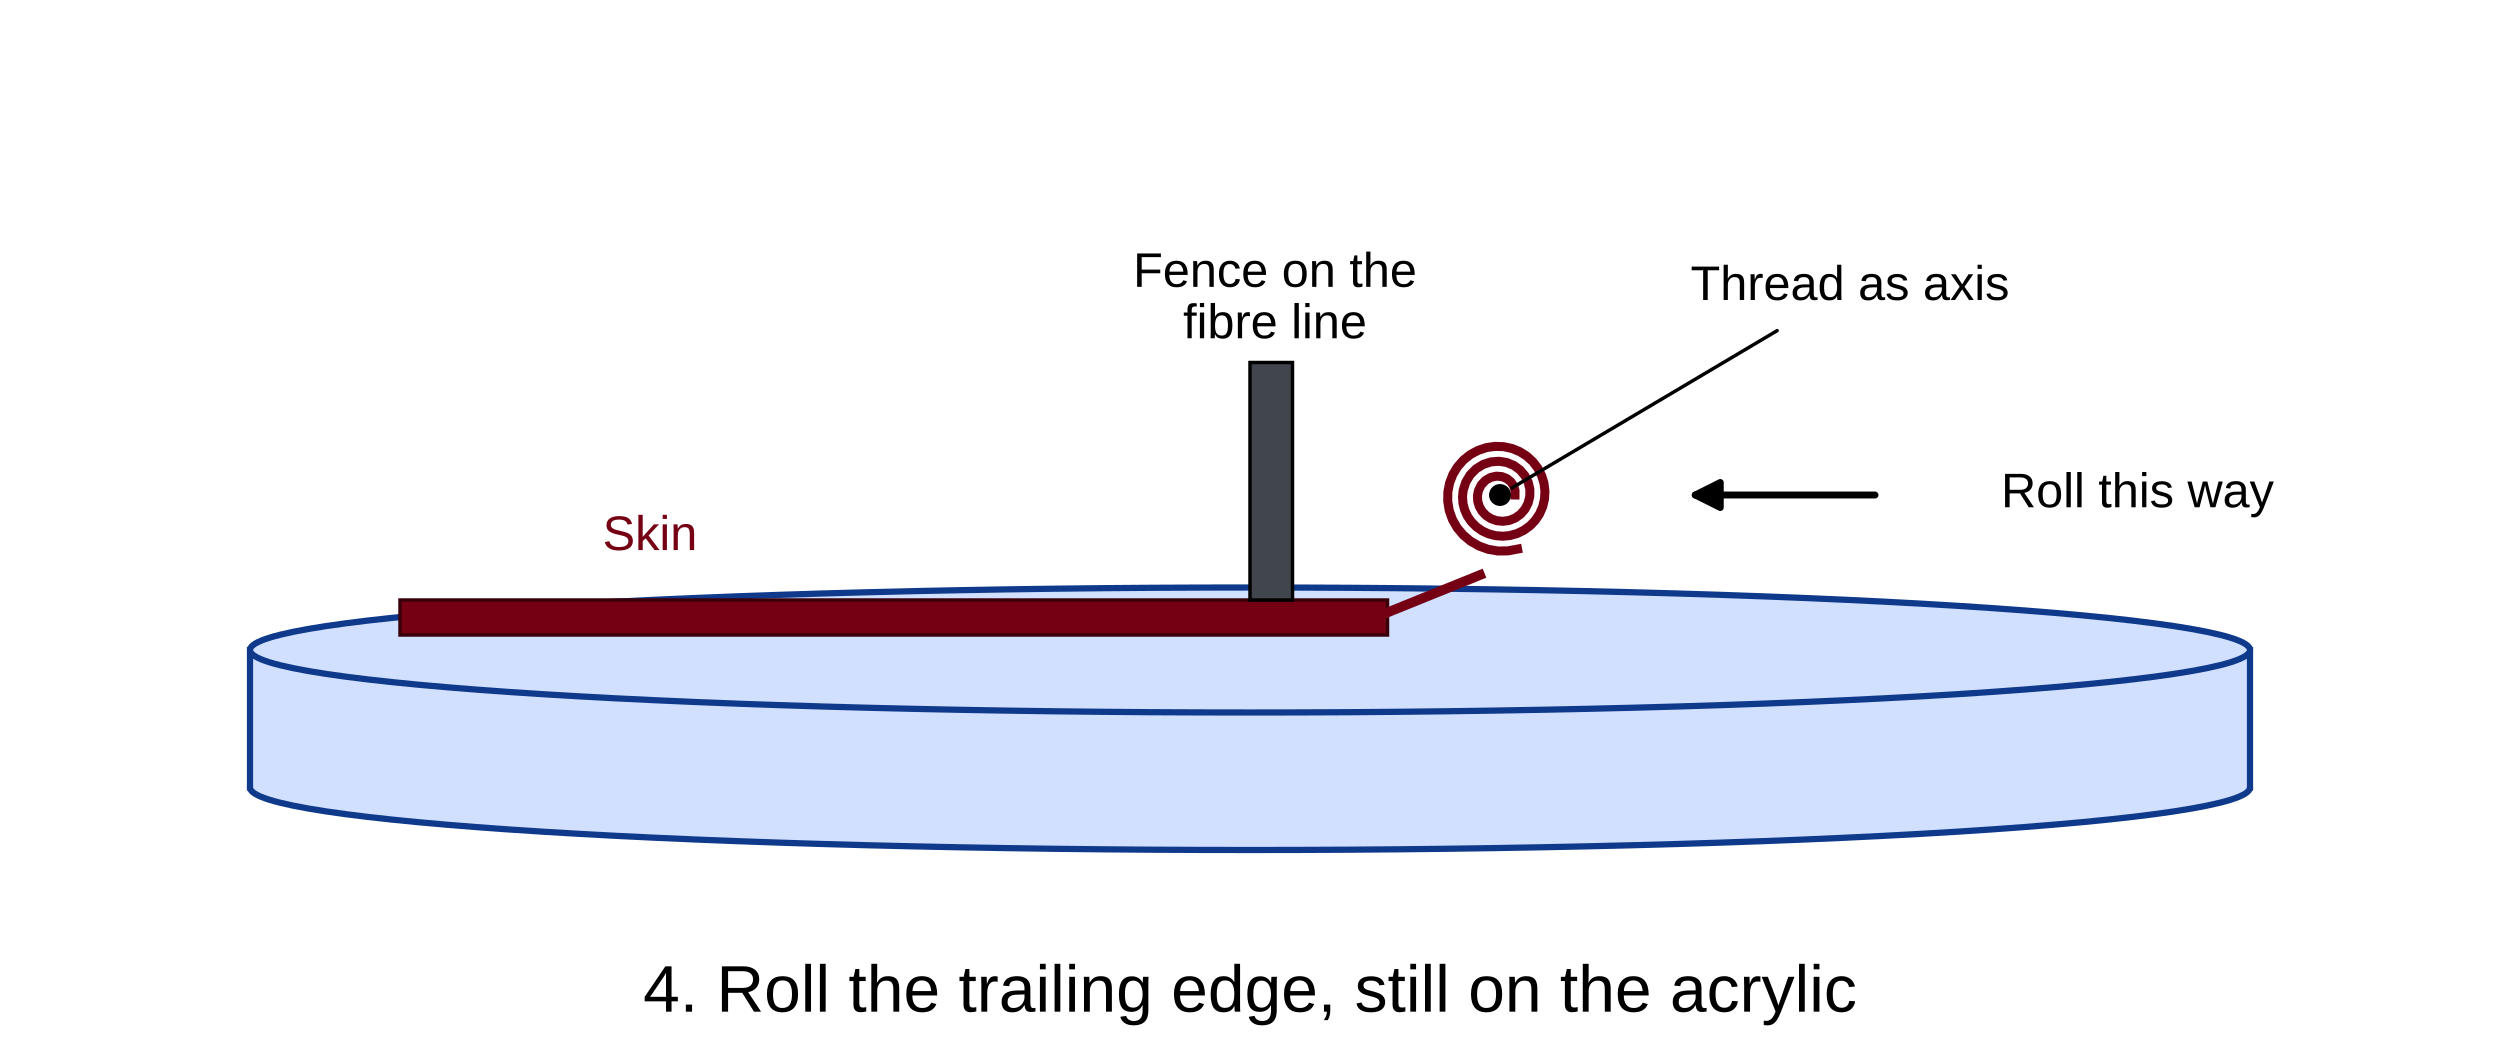
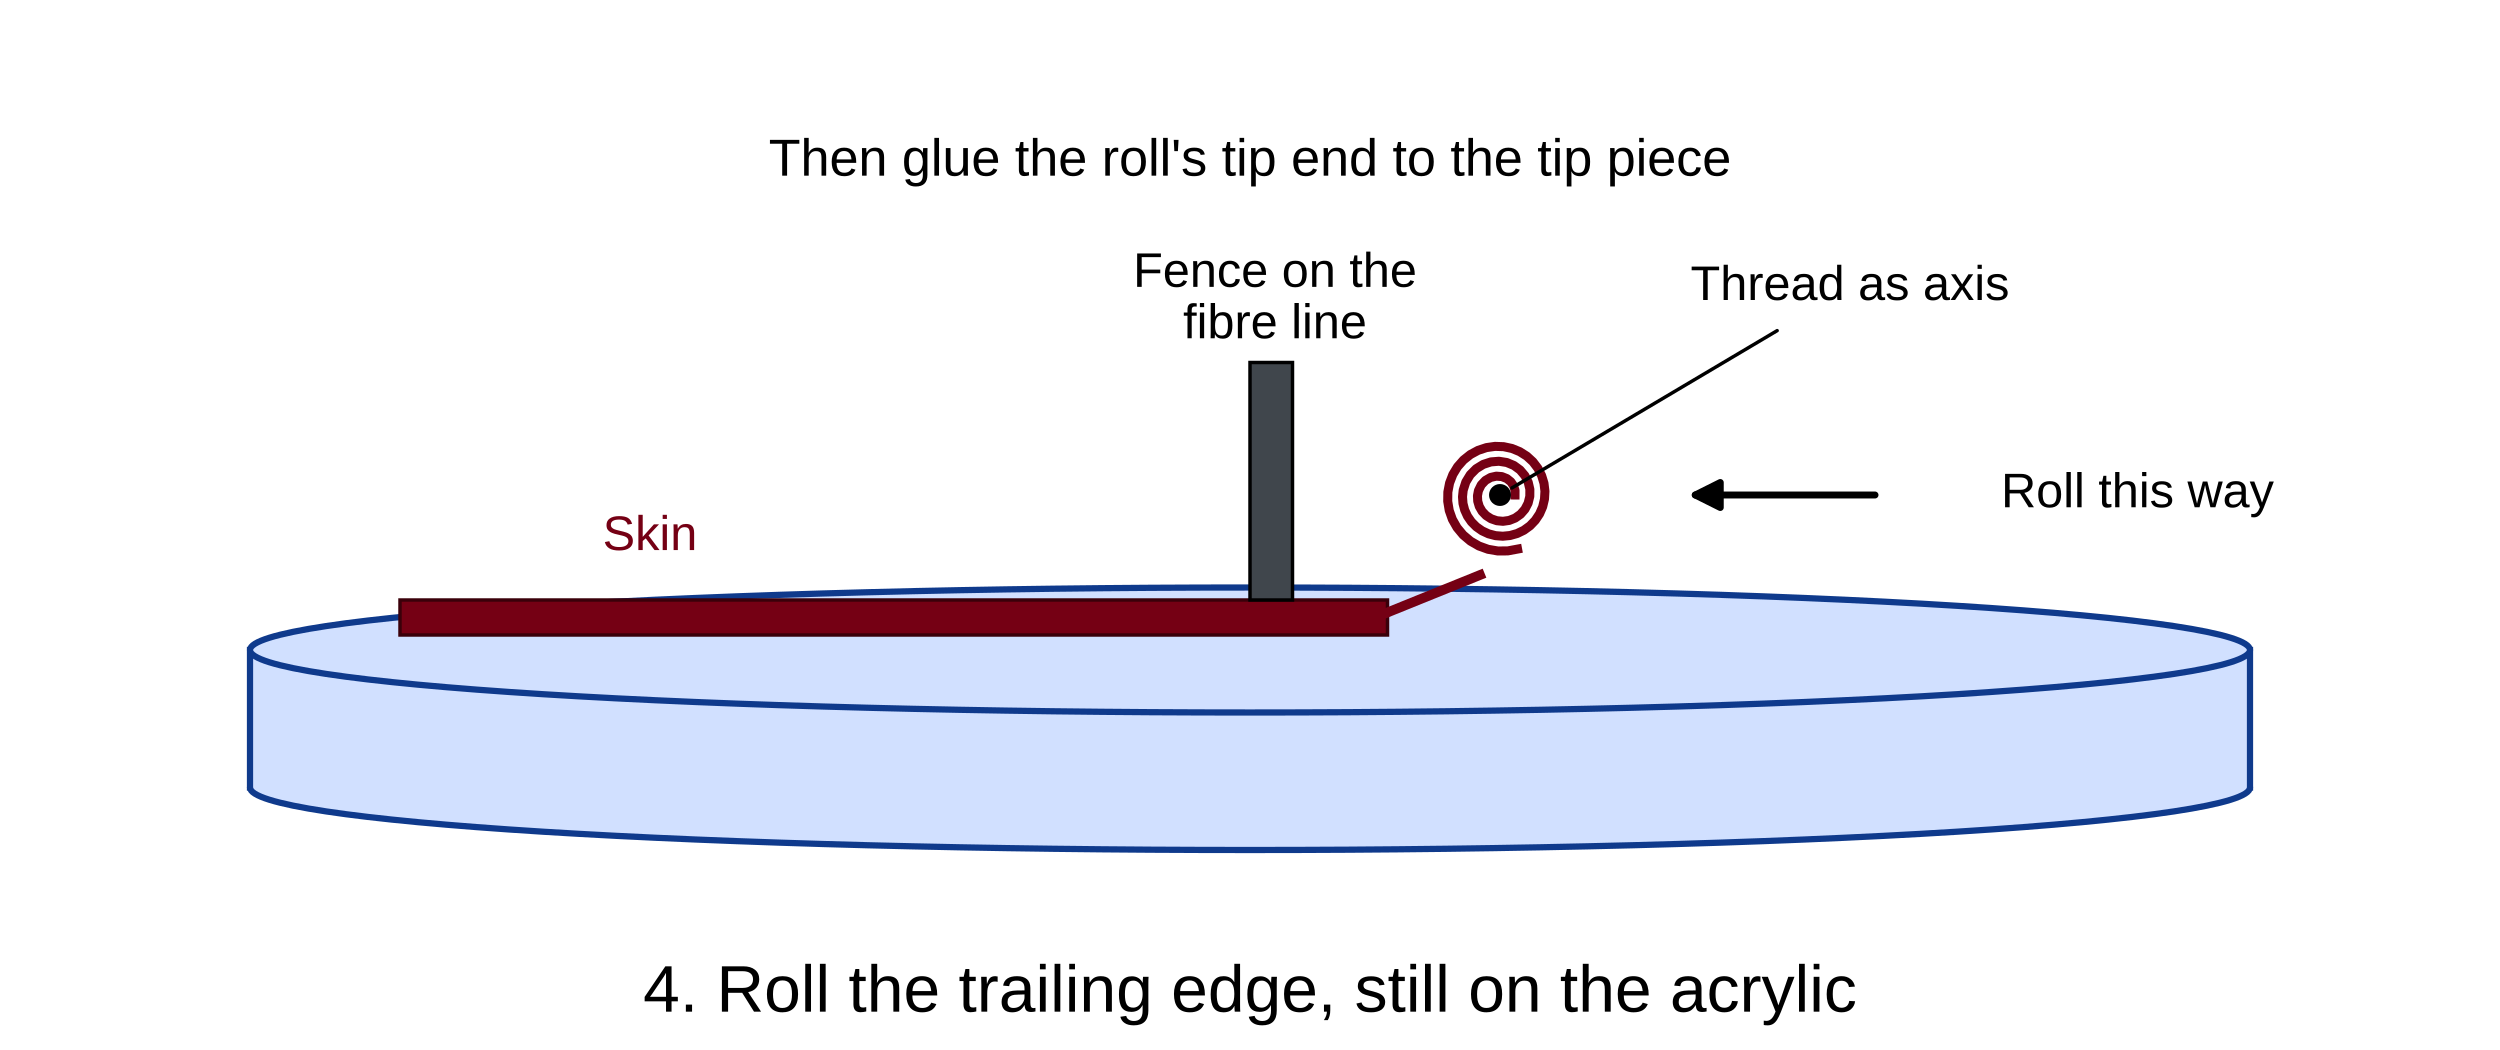
<svg xmlns="http://www.w3.org/2000/svg" width="360pt" height="151.2pt" viewBox="0 0 360 151.2" version="1.1">
  <defs>
    <style type="text/css">*{stroke-linejoin: round; stroke-linecap: butt}</style>
  </defs>
  <g id="figure_1">
    <g id="patch_1">
      <path d="M 0 151.2  L 360 151.2  L 360 0  L 0 0  z " style="fill: #ffffff" />
    </g>
    <g id="axes_1">
      <g id="patch_2">
-         <path d="M 36 113.4  L 324 113.4  L 324 93.6  L 36 93.6  z " clip-path="url(#p0ba883e94a)" style="fill: #d1e0ff" />
+         <path d="M 36 113.4  L 324 113.4  L 324 93.6  L 36 93.6  z " clip-path="url(#pcd05512f5f)" style="fill: #d1e0ff" />
      </g>
      <g id="patch_3">
-         <path d="M 180 122.4  C 218.189 122.4 254.82 121.452 281.823 119.764  C 308.827 118.076 324 115.787 324 113.4  C 324 111.013 308.827 108.724 281.823 107.036  C 254.82 105.348 218.189 104.4 180 104.4  C 141.811 104.4 105.18 105.348 78.177 107.036  C 51.173 108.724 36 111.013 36 113.4  C 36 115.787 51.173 118.076 78.177 119.764  C 105.18 121.452 141.811 122.4 180 122.4  z " clip-path="url(#p0ba883e94a)" style="fill: #d1e0ff; stroke: #0f3a8c; stroke-width: 0.9; stroke-linejoin: miter" />
+         <path d="M 180 122.4  C 218.189 122.4 254.82 121.452 281.823 119.764  C 308.827 118.076 324 115.787 324 113.4  C 324 111.013 308.827 108.724 281.823 107.036  C 254.82 105.348 218.189 104.4 180 104.4  C 141.811 104.4 105.18 105.348 78.177 107.036  C 51.173 108.724 36 111.013 36 113.4  C 36 115.787 51.173 118.076 78.177 119.764  C 105.18 121.452 141.811 122.4 180 122.4  z " clip-path="url(#pcd05512f5f)" style="fill: #d1e0ff; stroke: #0f3a8c; stroke-width: 0.9; stroke-linejoin: miter" />
      </g>
      <g id="patch_4">
-         <path d="M 36 113.4  L 324 113.4  L 324 93.6  L 36 93.6  z " clip-path="url(#p0ba883e94a)" style="fill: #d1e0ff" />
+         <path d="M 36 113.4  L 324 113.4  L 324 93.6  L 36 93.6  z " clip-path="url(#pcd05512f5f)" style="fill: #d1e0ff" />
      </g>
      <g id="line2d_1">
-         <path d="M 36 93.6  L 36 113.4  " clip-path="url(#p0ba883e94a)" style="fill: none; stroke: #0f3a8c; stroke-width: 0.9; stroke-linecap: square" />
+         <path d="M 36 93.6  L 36 113.4  " clip-path="url(#pcd05512f5f)" style="fill: none; stroke: #0f3a8c; stroke-width: 0.9; stroke-linecap: square" />
      </g>
      <g id="line2d_2">
-         <path d="M 324 93.6  L 324 113.4  " clip-path="url(#p0ba883e94a)" style="fill: none; stroke: #0f3a8c; stroke-width: 0.9; stroke-linecap: square" />
+         <path d="M 324 93.6  L 324 113.4  " clip-path="url(#pcd05512f5f)" style="fill: none; stroke: #0f3a8c; stroke-width: 0.9; stroke-linecap: square" />
      </g>
      <g id="patch_5">
-         <path d="M 180 102.6  C 218.189 102.6 254.82 101.652 281.823 99.964  C 308.827 98.276 324 95.987 324 93.6  C 324 91.213 308.827 88.924 281.823 87.236  C 254.82 85.548 218.189 84.6 180 84.6  C 141.811 84.6 105.18 85.548 78.177 87.236  C 51.173 88.924 36 91.213 36 93.6  C 36 95.987 51.173 98.276 78.177 99.964  C 105.18 101.652 141.811 102.6 180 102.6  z " clip-path="url(#p0ba883e94a)" style="fill: #d1e0ff; stroke: #0f3a8c; stroke-width: 0.9; stroke-linejoin: miter" />
+         <path d="M 180 102.6  C 218.189 102.6 254.82 101.652 281.823 99.964  C 308.827 98.276 324 95.987 324 93.6  C 324 91.213 308.827 88.924 281.823 87.236  C 254.82 85.548 218.189 84.6 180 84.6  C 141.811 84.6 105.18 85.548 78.177 87.236  C 51.173 88.924 36 91.213 36 93.6  C 36 95.987 51.173 98.276 78.177 99.964  C 105.18 101.652 141.811 102.6 180 102.6  z " clip-path="url(#pcd05512f5f)" style="fill: #d1e0ff; stroke: #0f3a8c; stroke-width: 0.9; stroke-linejoin: miter" />
      </g>
      <g id="patch_6">
-         <path d="M 57.6 91.44  L 199.8 91.44  L 199.8 86.4  L 57.6 86.4  z " clip-path="url(#p0ba883e94a)" style="fill: #750014; stroke: #3a000a; stroke-width: 0.5; stroke-linejoin: miter" />
+         <path d="M 57.6 91.44  L 199.8 91.44  L 199.8 86.4  L 57.6 86.4  z " clip-path="url(#pcd05512f5f)" style="fill: #750014; stroke: #3a000a; stroke-width: 0.5; stroke-linejoin: miter" />
      </g>
      <g id="line2d_3">
-         <path d="M 218.16 71.28  L 218.164 70.624  L 217.964 69.969  L 217.564 69.378  L 216.984 68.913  L 216.265 68.629  L 215.466 68.567  L 214.655 68.75  L 213.908 69.177  L 213.299 69.826  L 212.895 70.652  L 212.753 71.396  L 212.792 72.171  L 213.018 72.934  L 213.427 73.638  L 214.002 74.24  L 214.719 74.7  L 215.542 74.984  L 216.428 75.069  L 217.327 74.941  L 218.188 74.598  L 218.961 74.051  L 219.595 73.324  L 220.05 72.452  L 220.292 71.479  L 220.3 70.457  L 220.063 69.444  L 219.586 68.498  L 218.889 67.675  L 218.003 67.028  L 216.973 66.599  L 215.852 66.421  L 214.702 66.512  L 213.587 66.875  L 212.572 67.499  L 211.718 68.358  L 211.079 69.408  L 210.699 70.597  L 210.601 71.541  L 210.671 72.499  L 210.913 73.439  L 211.32 74.332  L 211.885 75.148  L 212.592 75.859  L 213.422 76.44  L 214.351 76.871  L 215.352 77.134  L 216.394 77.217  L 217.445 77.114  L 218.471 76.825  L 219.441 76.355  L 220.321 75.716  L 221.081 74.923  L 221.697 74  L 222.144 72.974  L 222.406 71.874  L 222.471 70.735  L 222.334 69.591  L 221.993 68.48  L 221.458 67.436  L 220.741 66.494  L 219.861 65.686  L 218.844 65.04  L 217.719 64.579  L 216.52 64.321  L 215.284 64.278  L 214.049 64.454  L 212.854 64.849  L 211.738 65.452  L 210.737 66.249  L 209.885 67.218  L 209.211 68.331  L 208.74 69.555  L 208.49 70.853  L 208.471 72.186  L 208.69 73.512  L 209.141 74.788  L 209.816 75.975  L 210.695 77.032  L 211.755 77.925  L 212.965 78.623  L 214.289 79.101  L 215.686 79.341  L 217.115 79.33  L 218.53 79.067  L 218.53 79.067  " clip-path="url(#p0ba883e94a)" style="fill: none; stroke: #750014; stroke-width: 1.3; stroke-linecap: square" />
+         <path d="M 218.16 71.28  L 218.164 70.624  L 217.964 69.969  L 217.564 69.378  L 216.984 68.913  L 216.265 68.629  L 215.466 68.567  L 214.655 68.75  L 213.908 69.177  L 213.299 69.826  L 212.895 70.652  L 212.753 71.396  L 212.792 72.171  L 213.018 72.934  L 213.427 73.638  L 214.002 74.24  L 214.719 74.7  L 215.542 74.984  L 216.428 75.069  L 217.327 74.941  L 218.188 74.598  L 218.961 74.051  L 219.595 73.324  L 220.05 72.452  L 220.292 71.479  L 220.3 70.457  L 220.063 69.444  L 219.586 68.498  L 218.889 67.675  L 218.003 67.028  L 216.973 66.599  L 215.852 66.421  L 214.702 66.512  L 213.587 66.875  L 212.572 67.499  L 211.718 68.358  L 211.079 69.408  L 210.699 70.597  L 210.601 71.541  L 210.671 72.499  L 210.913 73.439  L 211.32 74.332  L 211.885 75.148  L 212.592 75.859  L 213.422 76.44  L 214.351 76.871  L 215.352 77.134  L 216.394 77.217  L 217.445 77.114  L 218.471 76.825  L 219.441 76.355  L 220.321 75.716  L 221.081 74.923  L 221.697 74  L 222.144 72.974  L 222.406 71.874  L 222.471 70.735  L 222.334 69.591  L 221.993 68.48  L 221.458 67.436  L 220.741 66.494  L 219.861 65.686  L 218.844 65.04  L 217.719 64.579  L 216.52 64.321  L 215.284 64.278  L 214.049 64.454  L 212.854 64.849  L 211.738 65.452  L 210.737 66.249  L 209.885 67.218  L 209.211 68.331  L 208.74 69.555  L 208.49 70.853  L 208.471 72.186  L 208.69 73.512  L 209.141 74.788  L 209.816 75.975  L 210.695 77.032  L 211.755 77.925  L 212.965 78.623  L 214.289 79.101  L 215.686 79.341  L 217.115 79.33  L 218.53 79.067  L 218.53 79.067  " clip-path="url(#pcd05512f5f)" style="fill: none; stroke: #750014; stroke-width: 1.3; stroke-linecap: square" />
      </g>
      <g id="line2d_4">
-         <path d="M 198 88.92  L 213.12 82.8  " clip-path="url(#p0ba883e94a)" style="fill: none; stroke: #750014; stroke-width: 1.4; stroke-linecap: square" />
+         <path d="M 198 88.92  L 213.12 82.8  " clip-path="url(#pcd05512f5f)" style="fill: none; stroke: #750014; stroke-width: 1.4; stroke-linecap: square" />
      </g>
      <g id="patch_7">
-         <path d="M 180 86.4  L 186.12 86.4  L 186.12 52.2  L 180 52.2  z " clip-path="url(#p0ba883e94a)" style="fill: #40464c; stroke: #000000; stroke-width: 0.5; stroke-linejoin: miter" />
+         <path d="M 180 86.4  L 186.12 86.4  L 186.12 52.2  L 180 52.2  z " clip-path="url(#pcd05512f5f)" style="fill: #40464c; stroke: #000000; stroke-width: 0.5; stroke-linejoin: miter" />
      </g>
      <g id="patch_8">
-         <path d="M 216 72.36  C 216.286 72.36 216.561 72.246 216.764 72.044  C 216.966 71.841 217.08 71.566 217.08 71.28  C 217.08 70.994 216.966 70.719 216.764 70.516  C 216.561 70.314 216.286 70.2 216 70.2  C 215.714 70.2 215.439 70.314 215.236 70.516  C 215.034 70.719 214.92 70.994 214.92 71.28  C 214.92 71.566 215.034 71.841 215.236 72.044  C 215.439 72.246 215.714 72.36 216 72.36  z " clip-path="url(#p0ba883e94a)" style="stroke: #000000; stroke-linejoin: miter" />
+         <path d="M 216 72.36  C 216.286 72.36 216.561 72.246 216.764 72.044  C 216.966 71.841 217.08 71.566 217.08 71.28  C 217.08 70.994 216.966 70.719 216.764 70.516  C 216.561 70.314 216.286 70.2 216 70.2  C 215.714 70.2 215.439 70.314 215.236 70.516  C 215.034 70.719 214.92 70.994 214.92 71.28  C 214.92 71.566 215.034 71.841 215.236 72.044  C 215.439 72.246 215.714 72.36 216 72.36  z " clip-path="url(#pcd05512f5f)" style="stroke: #000000; stroke-linejoin: miter" />
      </g>
      <g id="patch_9">
-         <path d="M 270 71.28  Q 256.5 71.28 244.118 71.28  " clip-path="url(#p0ba883e94a)" style="fill: none; stroke: #000000; stroke-linecap: round" />
-         <path d="M 247.718 73.08  L 244.118 71.28  L 247.718 69.48  z " clip-path="url(#p0ba883e94a)" style="stroke: #000000; stroke-linecap: round" />
+         <path d="M 270 71.28  Q 256.5 71.28 244.118 71.28  " clip-path="url(#pcd05512f5f)" style="fill: none; stroke: #000000; stroke-linecap: round" />
+         <path d="M 247.718 73.08  L 244.118 71.28  L 247.718 69.48  z " clip-path="url(#pcd05512f5f)" style="stroke: #000000; stroke-linecap: round" />
      </g>
      <g id="text_1">
        <text style="font-size: 7px; font-family: 'Arial', 'DejaVu Sans'" transform="translate(163.1709 41.3077)">Fence on the</text>
        <text style="font-size: 7px; font-family: 'Arial', 'DejaVu Sans'" transform="translate(170.3716 48.71152)">fibre line</text>
      </g>
      <g id="text_2">
        <text style="font-size: 7px; font-family: 'Arial', 'DejaVu Sans'; text-anchor: middle" x="307.8" y="73.049" transform="rotate(-0 307.8 73.04859)">Roll this way</text>
      </g>
      <g id="patch_10">
        <path d="M 255.91 47.612  Q 236.816 58.935 217.722 70.259  " style="fill: none; stroke: #000000; stroke-width: 0.5; stroke-linecap: round" />
      </g>
      <g id="text_3">
        <text style="font-size: 7px; font-family: 'Arial', 'DejaVu Sans'; text-anchor: middle" x="266.4" y="43.2" transform="rotate(-0 266.4 43.2)">Thread as axis</text>
      </g>
      <g id="text_4">
        <text style="font-size: 7px; font-family: 'Arial', 'DejaVu Sans'; text-anchor: middle; fill: #750014" x="93.6" y="79.21" transform="rotate(-0 93.6 79.20961)">Skin</text>
      </g>
      <g id="text_5">
+         <text style="font-size: 7.5px; font-family: 'Arial', 'DejaVu Sans'; text-anchor: middle" x="180" y="25.295" transform="rotate(-0 180 25.29492)">Then glue the roll's tip end to the tip piece</text>
+       </g>
+       <g id="text_6">
        <g id="patch_11">
          <path d="M 91.095 149.2  L 268.905 149.2  L 268.905 137.36  L 91.095 137.36  z " style="fill: #ffffff" />
        </g>
        <text style="font-size: 9.5px; font-family: 'Arial', 'DejaVu Sans'; text-anchor: middle" x="180" y="145.68" transform="rotate(-0 180 145.6802)">4. Roll the trailing edge, still on the acrylic</text>
      </g>
    </g>
  </g>
  <defs>
-     <clipPath id="p0ba883e94a">
+     <clipPath id="pcd05512f5f">
      <rect x="0" y="0" width="360" height="151.2" />
    </clipPath>
  </defs>
</svg>
